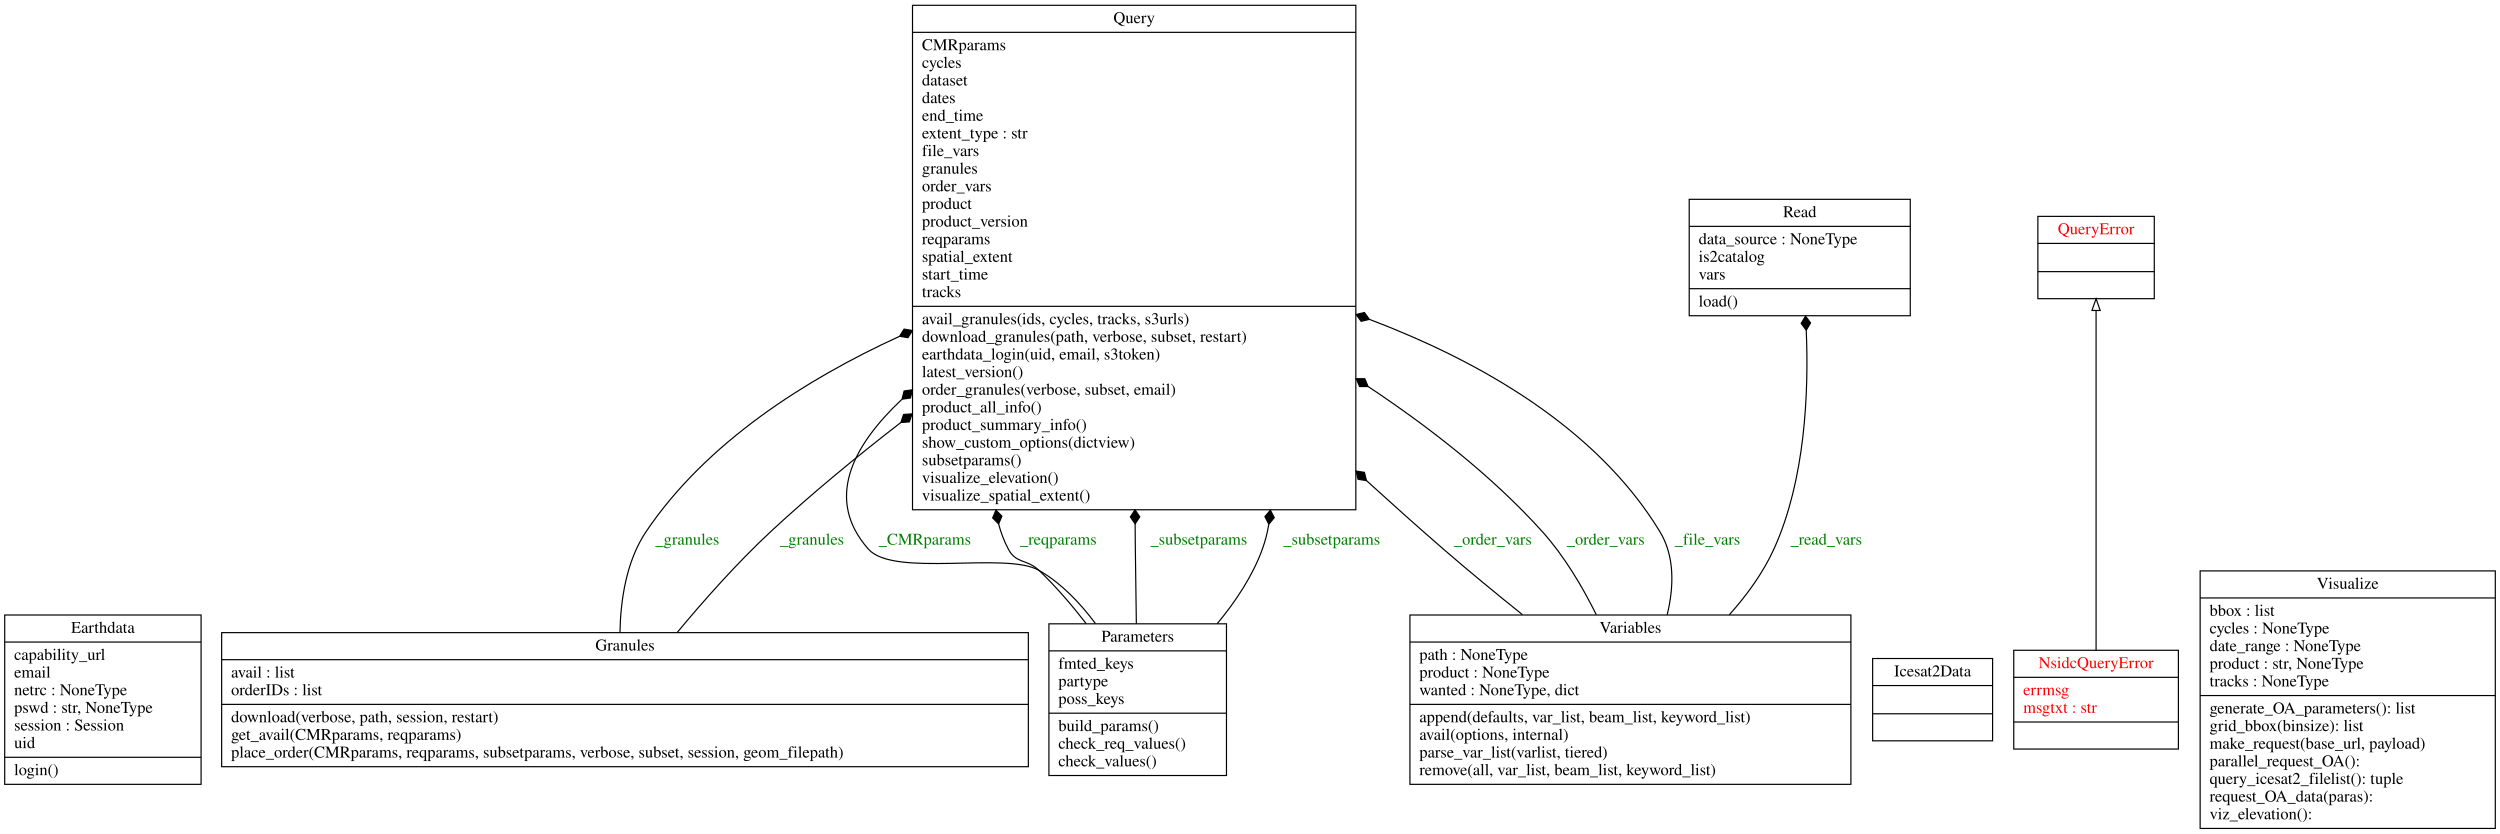
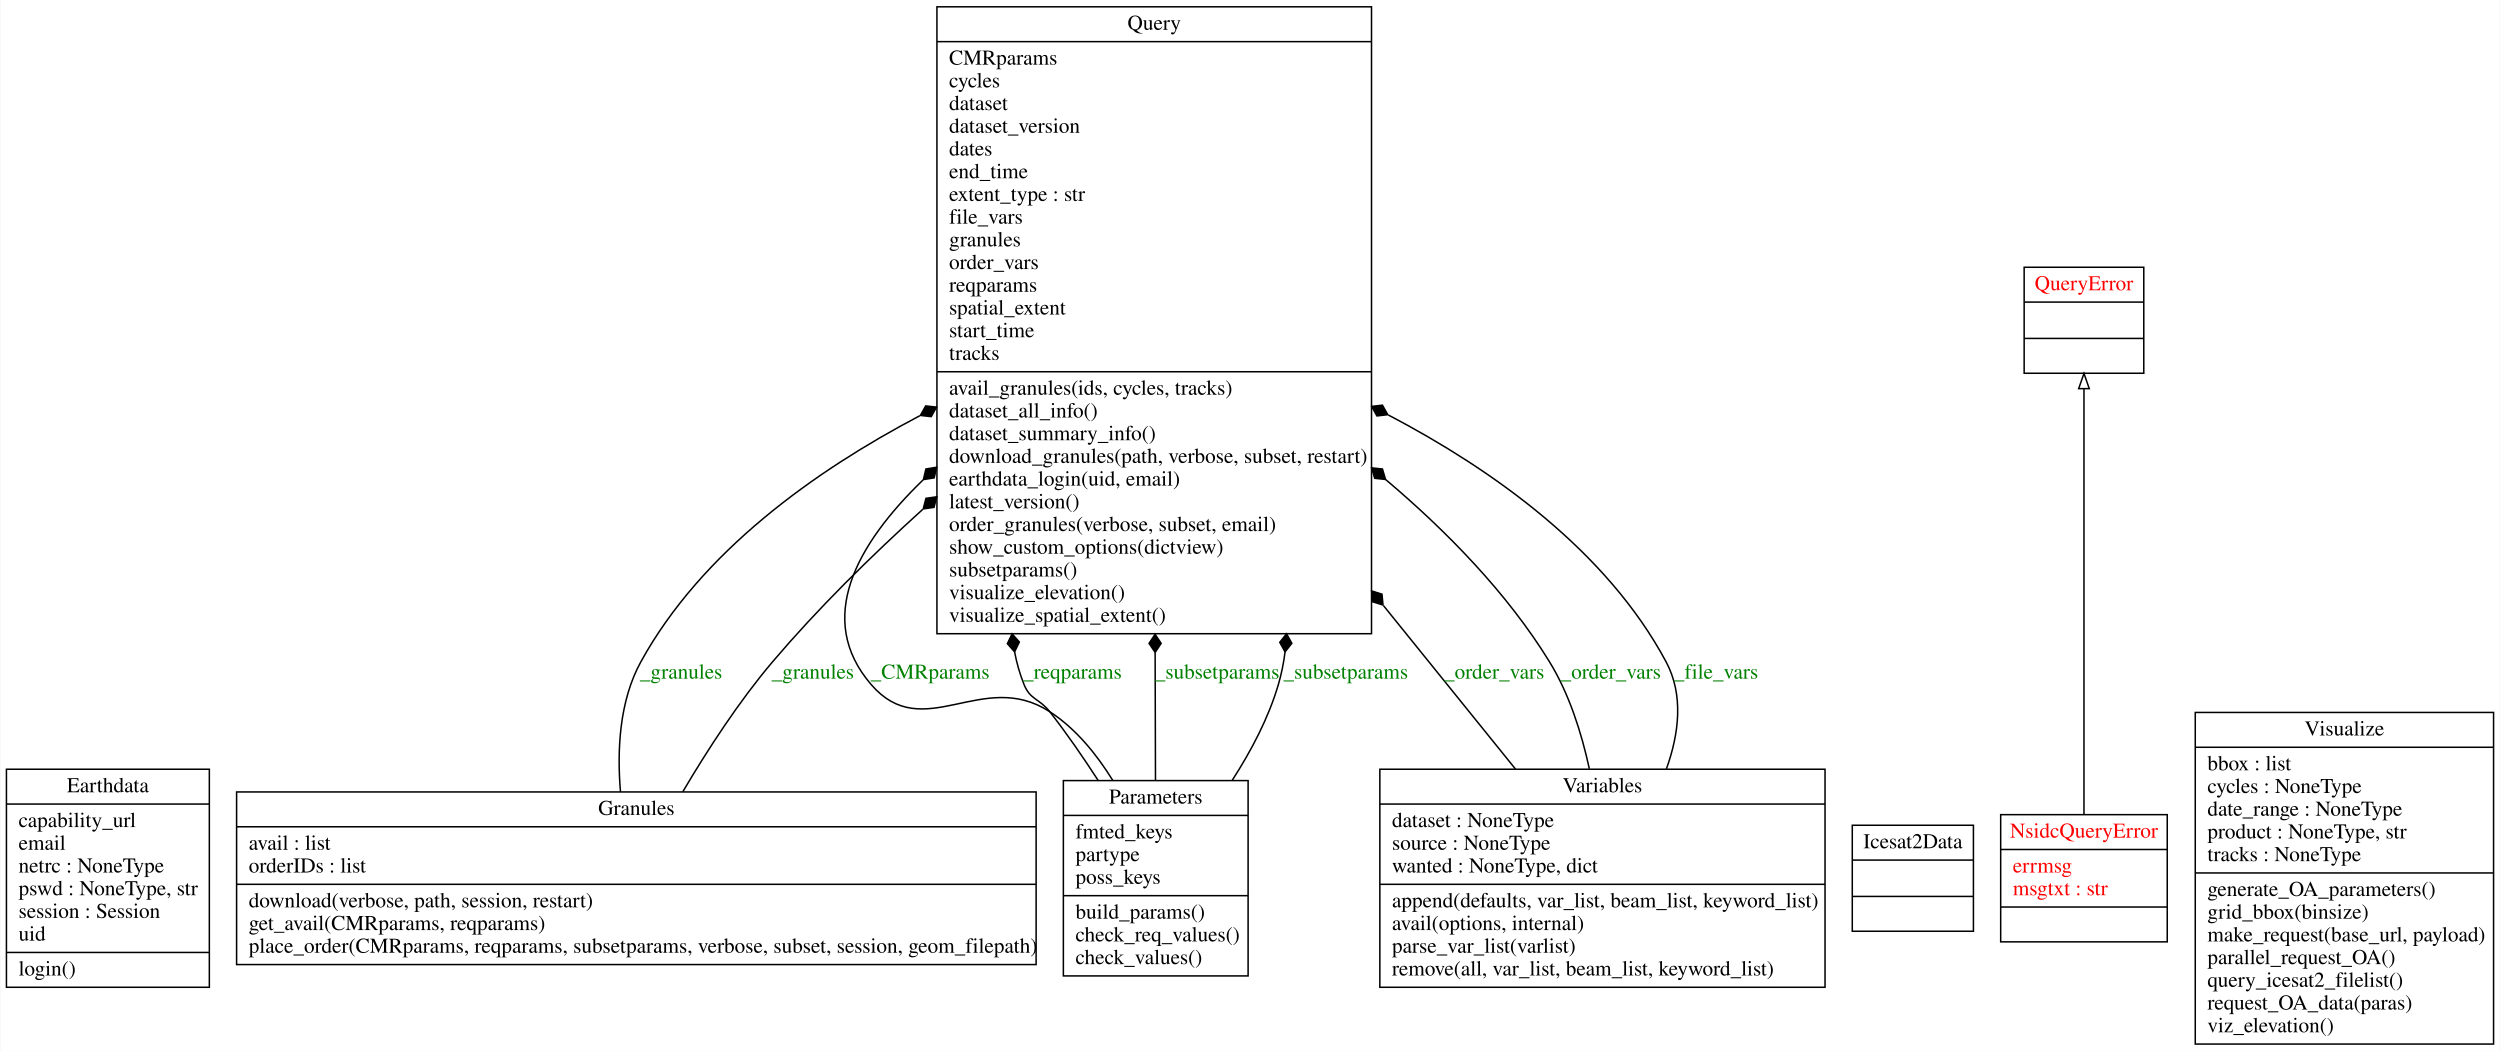
- <svg xmlns="http://www.w3.org/2000/svg" width="2126pt" height="709pt" viewBox="0.00 0.00 2126.00 709.00">
-   <g id="graph0" class="graph" transform="scale(1 1) rotate(0) translate(4 705)">
-     <polygon fill="white" stroke="transparent" points="-4,4 -4,-705 2122,-705 2122,4 -4,4" />
+ <svg xmlns="http://www.w3.org/2000/svg" width="1651pt" height="694pt" viewBox="0.00 0.00 1650.50 694.00">
+   <g id="graph0" class="graph" transform="scale(1 1) rotate(0) translate(4 690)">
+     <polygon fill="white" stroke="transparent" points="-4,4 -4,-690 1646.5,-690 1646.5,4 -4,4" />
    <g id="node1" class="node">
-       <polygon fill="none" stroke="black" points="0,-38 0,-182 167,-182 167,-38 0,-38" />
-       <text text-anchor="middle" x="83.5" y="-166.8" font-family="Times,serif" font-size="14.00">Earthdata</text>
-       <polyline fill="none" stroke="black" points="0,-159 167,-159 " />
+       <polygon fill="none" stroke="black" points="0,-38 0,-182 134,-182 134,-38 0,-38" />
+       <text text-anchor="middle" x="67" y="-166.8" font-family="Times,serif" font-size="14.00">Earthdata</text>
+       <polyline fill="none" stroke="black" points="0,-159 134,-159 " />
      <text text-anchor="start" x="8" y="-143.8" font-family="Times,serif" font-size="14.00">capability_url</text>
      <text text-anchor="start" x="8" y="-128.8" font-family="Times,serif" font-size="14.00">email</text>
      <text text-anchor="start" x="8" y="-113.8" font-family="Times,serif" font-size="14.00">netrc : NoneType</text>
-       <text text-anchor="start" x="8" y="-98.8" font-family="Times,serif" font-size="14.00">pswd : str, NoneType</text>
+       <text text-anchor="start" x="8" y="-98.8" font-family="Times,serif" font-size="14.00">pswd : NoneType, str</text>
      <text text-anchor="start" x="8" y="-83.8" font-family="Times,serif" font-size="14.00">session : Session</text>
      <text text-anchor="start" x="8" y="-68.8" font-family="Times,serif" font-size="14.00">uid</text>
-       <polyline fill="none" stroke="black" points="0,-61 167,-61 " />
+       <polyline fill="none" stroke="black" points="0,-61 134,-61 " />
      <text text-anchor="start" x="8" y="-45.8" font-family="Times,serif" font-size="14.00">login()</text>
    </g>
    <g id="node2" class="node">
-       <polygon fill="none" stroke="black" points="184.5,-53 184.5,-167 870.5,-167 870.5,-53 184.5,-53" />
-       <text text-anchor="middle" x="527.5" y="-151.8" font-family="Times,serif" font-size="14.00">Granules</text>
-       <polyline fill="none" stroke="black" points="184.5,-144 870.5,-144 " />
-       <text text-anchor="start" x="192.5" y="-128.8" font-family="Times,serif" font-size="14.00">avail : list</text>
-       <text text-anchor="start" x="192.5" y="-113.8" font-family="Times,serif" font-size="14.00">orderIDs : list</text>
-       <polyline fill="none" stroke="black" points="184.5,-106 870.5,-106 " />
-       <text text-anchor="start" x="192.5" y="-90.8" font-family="Times,serif" font-size="14.00">download(verbose, path, session, restart)</text>
-       <text text-anchor="start" x="192.5" y="-75.8" font-family="Times,serif" font-size="14.00">get_avail(CMRparams, reqparams)</text>
-       <text text-anchor="start" x="192.5" y="-60.8" font-family="Times,serif" font-size="14.00">place_order(CMRparams, reqparams, subsetparams, verbose, subset, session, geom_filepath)</text>
+       <polygon fill="none" stroke="black" points="152,-53 152,-167 680,-167 680,-53 152,-53" />
+       <text text-anchor="middle" x="416" y="-151.8" font-family="Times,serif" font-size="14.00">Granules</text>
+       <polyline fill="none" stroke="black" points="152,-144 680,-144 " />
+       <text text-anchor="start" x="160" y="-128.8" font-family="Times,serif" font-size="14.00">avail : list</text>
+       <text text-anchor="start" x="160" y="-113.8" font-family="Times,serif" font-size="14.00">orderIDs : list</text>
+       <polyline fill="none" stroke="black" points="152,-106 680,-106 " />
+       <text text-anchor="start" x="160" y="-90.8" font-family="Times,serif" font-size="14.00">download(verbose, path, session, restart)</text>
+       <text text-anchor="start" x="160" y="-75.8" font-family="Times,serif" font-size="14.00">get_avail(CMRparams, reqparams)</text>
+       <text text-anchor="start" x="160" y="-60.8" font-family="Times,serif" font-size="14.00">place_order(CMRparams, reqparams, subsetparams, verbose, subset, session, geom_filepath)</text>
    </g>
    <g id="node6" class="node">
-       <polygon fill="none" stroke="black" points="772,-271.5 772,-700.5 1149,-700.5 1149,-271.5 772,-271.5" />
-       <text text-anchor="middle" x="960.5" y="-685.3" font-family="Times,serif" font-size="14.00">Query</text>
-       <polyline fill="none" stroke="black" points="772,-677.5 1149,-677.5 " />
-       <text text-anchor="start" x="780" y="-662.3" font-family="Times,serif" font-size="14.00">CMRparams</text>
-       <text text-anchor="start" x="780" y="-647.3" font-family="Times,serif" font-size="14.00">cycles</text>
-       <text text-anchor="start" x="780" y="-632.3" font-family="Times,serif" font-size="14.00">dataset</text>
-       <text text-anchor="start" x="780" y="-617.3" font-family="Times,serif" font-size="14.00">dates</text>
-       <text text-anchor="start" x="780" y="-602.3" font-family="Times,serif" font-size="14.00">end_time</text>
-       <text text-anchor="start" x="780" y="-587.3" font-family="Times,serif" font-size="14.00">extent_type : str</text>
-       <text text-anchor="start" x="780" y="-572.3" font-family="Times,serif" font-size="14.00">file_vars</text>
-       <text text-anchor="start" x="780" y="-557.3" font-family="Times,serif" font-size="14.00">granules</text>
-       <text text-anchor="start" x="780" y="-542.3" font-family="Times,serif" font-size="14.00">order_vars</text>
-       <text text-anchor="start" x="780" y="-527.3" font-family="Times,serif" font-size="14.00">product</text>
-       <text text-anchor="start" x="780" y="-512.3" font-family="Times,serif" font-size="14.00">product_version</text>
-       <text text-anchor="start" x="780" y="-497.3" font-family="Times,serif" font-size="14.00">reqparams</text>
-       <text text-anchor="start" x="780" y="-482.3" font-family="Times,serif" font-size="14.00">spatial_extent</text>
-       <text text-anchor="start" x="780" y="-467.3" font-family="Times,serif" font-size="14.00">start_time</text>
-       <text text-anchor="start" x="780" y="-452.3" font-family="Times,serif" font-size="14.00">tracks</text>
-       <polyline fill="none" stroke="black" points="772,-444.5 1149,-444.5 " />
-       <text text-anchor="start" x="780" y="-429.3" font-family="Times,serif" font-size="14.00">avail_granules(ids, cycles, tracks, s3urls)</text>
-       <text text-anchor="start" x="780" y="-414.3" font-family="Times,serif" font-size="14.00">download_granules(path, verbose, subset, restart)</text>
-       <text text-anchor="start" x="780" y="-399.3" font-family="Times,serif" font-size="14.00">earthdata_login(uid, email, s3token)</text>
-       <text text-anchor="start" x="780" y="-384.3" font-family="Times,serif" font-size="14.00">latest_version()</text>
-       <text text-anchor="start" x="780" y="-369.3" font-family="Times,serif" font-size="14.00">order_granules(verbose, subset, email)</text>
-       <text text-anchor="start" x="780" y="-354.3" font-family="Times,serif" font-size="14.00">product_all_info()</text>
-       <text text-anchor="start" x="780" y="-339.3" font-family="Times,serif" font-size="14.00">product_summary_info()</text>
-       <text text-anchor="start" x="780" y="-324.3" font-family="Times,serif" font-size="14.00">show_custom_options(dictview)</text>
-       <text text-anchor="start" x="780" y="-309.3" font-family="Times,serif" font-size="14.00">subsetparams()</text>
-       <text text-anchor="start" x="780" y="-294.3" font-family="Times,serif" font-size="14.00">visualize_elevation()</text>
-       <text text-anchor="start" x="780" y="-279.3" font-family="Times,serif" font-size="14.00">visualize_spatial_extent()</text>
+       <polygon fill="none" stroke="black" points="614.5,-271.5 614.5,-685.5 901.5,-685.5 901.5,-271.5 614.5,-271.5" />
+       <text text-anchor="middle" x="758" y="-670.3" font-family="Times,serif" font-size="14.00">Query</text>
+       <polyline fill="none" stroke="black" points="614.5,-662.5 901.5,-662.5 " />
+       <text text-anchor="start" x="622.5" y="-647.3" font-family="Times,serif" font-size="14.00">CMRparams</text>
+       <text text-anchor="start" x="622.5" y="-632.3" font-family="Times,serif" font-size="14.00">cycles</text>
+       <text text-anchor="start" x="622.5" y="-617.3" font-family="Times,serif" font-size="14.00">dataset</text>
+       <text text-anchor="start" x="622.5" y="-602.3" font-family="Times,serif" font-size="14.00">dataset_version</text>
+       <text text-anchor="start" x="622.5" y="-587.3" font-family="Times,serif" font-size="14.00">dates</text>
+       <text text-anchor="start" x="622.5" y="-572.3" font-family="Times,serif" font-size="14.00">end_time</text>
+       <text text-anchor="start" x="622.5" y="-557.3" font-family="Times,serif" font-size="14.00">extent_type : str</text>
+       <text text-anchor="start" x="622.5" y="-542.3" font-family="Times,serif" font-size="14.00">file_vars</text>
+       <text text-anchor="start" x="622.5" y="-527.3" font-family="Times,serif" font-size="14.00">granules</text>
+       <text text-anchor="start" x="622.5" y="-512.3" font-family="Times,serif" font-size="14.00">order_vars</text>
+       <text text-anchor="start" x="622.5" y="-497.3" font-family="Times,serif" font-size="14.00">reqparams</text>
+       <text text-anchor="start" x="622.5" y="-482.3" font-family="Times,serif" font-size="14.00">spatial_extent</text>
+       <text text-anchor="start" x="622.5" y="-467.3" font-family="Times,serif" font-size="14.00">start_time</text>
+       <text text-anchor="start" x="622.5" y="-452.3" font-family="Times,serif" font-size="14.00">tracks</text>
+       <polyline fill="none" stroke="black" points="614.5,-444.5 901.5,-444.5 " />
+       <text text-anchor="start" x="622.5" y="-429.3" font-family="Times,serif" font-size="14.00">avail_granules(ids, cycles, tracks)</text>
+       <text text-anchor="start" x="622.5" y="-414.3" font-family="Times,serif" font-size="14.00">dataset_all_info()</text>
+       <text text-anchor="start" x="622.5" y="-399.3" font-family="Times,serif" font-size="14.00">dataset_summary_info()</text>
+       <text text-anchor="start" x="622.5" y="-384.3" font-family="Times,serif" font-size="14.00">download_granules(path, verbose, subset, restart)</text>
+       <text text-anchor="start" x="622.5" y="-369.3" font-family="Times,serif" font-size="14.00">earthdata_login(uid, email)</text>
+       <text text-anchor="start" x="622.5" y="-354.3" font-family="Times,serif" font-size="14.00">latest_version()</text>
+       <text text-anchor="start" x="622.5" y="-339.3" font-family="Times,serif" font-size="14.00">order_granules(verbose, subset, email)</text>
+       <text text-anchor="start" x="622.5" y="-324.3" font-family="Times,serif" font-size="14.00">show_custom_options(dictview)</text>
+       <text text-anchor="start" x="622.5" y="-309.3" font-family="Times,serif" font-size="14.00">subsetparams()</text>
+       <text text-anchor="start" x="622.5" y="-294.3" font-family="Times,serif" font-size="14.00">visualize_elevation()</text>
+       <text text-anchor="start" x="622.5" y="-279.3" font-family="Times,serif" font-size="14.00">visualize_spatial_extent()</text>
+     </g>
+     <g id="edge2" class="edge">
+       <path fill="none" stroke="black" d="M405.52,-167.05C403.18,-194.53 404.78,-227.19 419,-253 459.09,-325.78 533.98,-379.09 603.19,-415.45" />
+       <polygon fill="black" stroke="black" points="603.57,-415.65 610.74,-414.84 614.24,-421.14 607.08,-421.95 603.57,-415.65" />
+       <text text-anchor="middle" x="445.5" y="-241.8" font-family="Times,serif" font-size="14.00" fill="green">_granules</text>
+     </g>
+     <g id="edge3" class="edge">
+       <path fill="none" stroke="black" d="M446.63,-167.07C462.67,-194.25 483.61,-226.64 506,-253 535.68,-287.95 570.76,-322.51 605.17,-353.66" />
+       <polygon fill="black" stroke="black" points="605.45,-353.91 612.58,-354.94 614.37,-361.92 607.24,-360.89 605.45,-353.91" />
+       <text text-anchor="middle" x="532.5" y="-241.8" font-family="Times,serif" font-size="14.00" fill="green">_granules</text>
+     </g>
+     <g id="node3" class="node">
+       <polygon fill="none" stroke="black" points="1219,-75 1219,-145 1299,-145 1299,-75 1219,-75" />
+       <text text-anchor="middle" x="1259" y="-129.8" font-family="Times,serif" font-size="14.00">Icesat2Data</text>
+       <polyline fill="none" stroke="black" points="1219,-122 1299,-122 " />
+       <polyline fill="none" stroke="black" points="1219,-98 1299,-98 " />
+       <text text-anchor="middle" x="1259" y="-82.8" font-family="Times,serif" font-size="14.00"> </text>
+     </g>
+     <g id="node4" class="node">
+       <polygon fill="none" stroke="black" points="1317,-68 1317,-152 1427,-152 1427,-68 1317,-68" />
+       <text text-anchor="middle" x="1372" y="-136.8" font-family="Times,serif" font-size="14.00" fill="red">NsidcQueryError</text>
+       <polyline fill="none" stroke="black" points="1317,-129 1427,-129 " />
+       <text text-anchor="start" x="1325" y="-113.8" font-family="Times,serif" font-size="14.00" fill="red">errmsg</text>
+       <text text-anchor="start" x="1325" y="-98.8" font-family="Times,serif" font-size="14.00" fill="red">msgtxt : str</text>
+       <polyline fill="none" stroke="black" points="1317,-91 1427,-91 " />
+       <text text-anchor="middle" x="1372" y="-75.8" font-family="Times,serif" font-size="14.00" fill="red"> </text>
+     </g>
+     <g id="node7" class="node">
+       <polygon fill="none" stroke="black" points="1332.5,-443.5 1332.5,-513.5 1411.5,-513.5 1411.5,-443.5 1332.5,-443.5" />
+       <text text-anchor="middle" x="1372" y="-498.3" font-family="Times,serif" font-size="14.00" fill="red">QueryError</text>
+       <polyline fill="none" stroke="black" points="1332.5,-490.5 1411.5,-490.5 " />
+       <polyline fill="none" stroke="black" points="1332.5,-466.5 1411.5,-466.5 " />
+       <text text-anchor="middle" x="1372" y="-451.3" font-family="Times,serif" font-size="14.00" fill="red"> </text>
+     </g>
+     <g id="edge1" class="edge">
+       <path fill="none" stroke="black" d="M1372,-152.33C1372,-221.92 1372,-361.86 1372,-433.32" />
+       <polygon fill="none" stroke="black" points="1368.5,-433.35 1372,-443.35 1375.5,-433.35 1368.5,-433.35" />
+     </g>
+     <g id="node5" class="node">
+       <polygon fill="none" stroke="black" points="698,-45.5 698,-174.5 820,-174.5 820,-45.5 698,-45.5" />
+       <text text-anchor="middle" x="759" y="-159.3" font-family="Times,serif" font-size="14.00">Parameters</text>
+       <polyline fill="none" stroke="black" points="698,-151.5 820,-151.5 " />
+       <text text-anchor="start" x="706" y="-136.3" font-family="Times,serif" font-size="14.00">fmted_keys</text>
+       <text text-anchor="start" x="706" y="-121.3" font-family="Times,serif" font-size="14.00">partype</text>
+       <text text-anchor="start" x="706" y="-106.3" font-family="Times,serif" font-size="14.00">poss_keys</text>
+       <polyline fill="none" stroke="black" points="698,-98.5 820,-98.5 " />
+       <text text-anchor="start" x="706" y="-83.3" font-family="Times,serif" font-size="14.00">build_params()</text>
+       <text text-anchor="start" x="706" y="-68.3" font-family="Times,serif" font-size="14.00">check_req_values()</text>
+       <text text-anchor="start" x="706" y="-53.3" font-family="Times,serif" font-size="14.00">check_values()</text>
+     </g>
+     <g id="edge4" class="edge">
+       <path fill="none" stroke="black" d="M730.64,-174.59C719.98,-191.87 706.17,-208.86 689,-220 644.5,-248.88 605.57,-197.76 571,-238 533.94,-281.14 561.26,-330.42 605.31,-373.02" />
+       <polygon fill="black" stroke="black" points="605.56,-373.26 612.68,-374.43 614.33,-381.45 607.21,-380.28 605.56,-373.26" />
+       <text text-anchor="middle" x="610" y="-241.8" font-family="Times,serif" font-size="14.00" fill="green">_CMRparams</text>
+     </g>
+     <g id="edge5" class="edge">
+       <path fill="none" stroke="black" d="M720.95,-174.63C711.08,-189.87 700.09,-205.83 689,-220 682.22,-228.67 676.07,-227.77 672,-238 669.2,-245.05 667.15,-252.24 665.79,-259.51" />
+       <polygon fill="black" stroke="black" points="665.79,-259.51 668.93,-266 664.15,-271.4 661,-264.91 665.79,-259.51" />
+       <text text-anchor="middle" x="704" y="-241.8" font-family="Times,serif" font-size="14.00" fill="green">_reqparams</text>
    </g>
    <g id="edge6" class="edge">
-       <path fill="none" stroke="black" d="M523.21,-167.02C523.74,-194.99 528.68,-228.07 545.5,-253 596.65,-328.81 681.25,-382.45 760.77,-418.92" />
-       <polygon fill="black" stroke="black" points="761.01,-419.02 768.13,-417.84 771.96,-423.95 764.84,-425.13 761.01,-419.02" />
-       <text text-anchor="middle" x="580.5" y="-241.8" font-family="Times,serif" font-size="14.00" fill="green">_granules</text>
+       <path fill="none" stroke="black" d="M758.83,-174.84C758.76,-199.1 758.68,-228.31 758.6,-258.88" />
+       <polygon fill="black" stroke="black" points="758.6,-259.12 762.58,-265.13 758.56,-271.12 754.58,-265.11 758.6,-259.12" />
+       <text text-anchor="middle" x="799.5" y="-241.8" font-family="Times,serif" font-size="14.00" fill="green">_subsetparams</text>
    </g>
    <g id="edge7" class="edge">
-       <path fill="none" stroke="black" d="M571.8,-167.05C594.4,-194.22 623.08,-226.61 651.5,-253 685.71,-284.77 724.16,-316.42 762.02,-345.66" />
-       <polygon fill="black" stroke="black" points="762.11,-345.73 769.3,-346.21 771.62,-353.04 764.43,-352.56 762.11,-345.73" />
-       <text text-anchor="middle" x="686.5" y="-241.8" font-family="Times,serif" font-size="14.00" fill="green">_granules</text>
-     </g>
-     <g id="node3" class="node">
-       <polygon fill="none" stroke="black" points="1588.5,-75 1588.5,-145 1690.5,-145 1690.5,-75 1588.5,-75" />
-       <text text-anchor="middle" x="1639.5" y="-129.8" font-family="Times,serif" font-size="14.00">Icesat2Data</text>
-       <polyline fill="none" stroke="black" points="1588.5,-122 1690.5,-122 " />
-       <polyline fill="none" stroke="black" points="1588.5,-98 1690.5,-98 " />
-       <text text-anchor="middle" x="1639.5" y="-82.8" font-family="Times,serif" font-size="14.00"> </text>
-     </g>
-     <g id="node4" class="node">
-       <polygon fill="none" stroke="black" points="1708.5,-68 1708.5,-152 1848.5,-152 1848.5,-68 1708.5,-68" />
-       <text text-anchor="middle" x="1778.5" y="-136.8" font-family="Times,serif" font-size="14.00" fill="red">NsidcQueryError</text>
-       <polyline fill="none" stroke="black" points="1708.5,-129 1848.5,-129 " />
-       <text text-anchor="start" x="1716.5" y="-113.8" font-family="Times,serif" font-size="14.00" fill="red">errmsg</text>
-       <text text-anchor="start" x="1716.5" y="-98.8" font-family="Times,serif" font-size="14.00" fill="red">msgtxt : str</text>
-       <polyline fill="none" stroke="black" points="1708.5,-91 1848.5,-91 " />
-       <text text-anchor="middle" x="1778.5" y="-75.8" font-family="Times,serif" font-size="14.00" fill="red"> </text>
-     </g>
-     <g id="node7" class="node">
-       <polygon fill="none" stroke="black" points="1729,-451 1729,-521 1828,-521 1828,-451 1729,-451" />
-       <text text-anchor="middle" x="1778.5" y="-505.8" font-family="Times,serif" font-size="14.00" fill="red">QueryError</text>
-       <polyline fill="none" stroke="black" points="1729,-498 1828,-498 " />
-       <polyline fill="none" stroke="black" points="1729,-474 1828,-474 " />
-       <text text-anchor="middle" x="1778.5" y="-458.8" font-family="Times,serif" font-size="14.00" fill="red"> </text>
-     </g>
-     <g id="edge1" class="edge">
-       <path fill="none" stroke="black" d="M1778.5,-152.09C1778.5,-222.99 1778.5,-367.69 1778.5,-440.73" />
-       <polygon fill="none" stroke="black" points="1775,-440.97 1778.5,-450.97 1782,-440.97 1775,-440.97" />
-     </g>
-     <g id="node5" class="node">
-       <polygon fill="none" stroke="black" points="888,-45.5 888,-174.5 1039,-174.5 1039,-45.5 888,-45.5" />
-       <text text-anchor="middle" x="963.5" y="-159.3" font-family="Times,serif" font-size="14.00">Parameters</text>
-       <polyline fill="none" stroke="black" points="888,-151.5 1039,-151.5 " />
-       <text text-anchor="start" x="896" y="-136.3" font-family="Times,serif" font-size="14.00">fmted_keys</text>
-       <text text-anchor="start" x="896" y="-121.3" font-family="Times,serif" font-size="14.00">partype</text>
-       <text text-anchor="start" x="896" y="-106.3" font-family="Times,serif" font-size="14.00">poss_keys</text>
-       <polyline fill="none" stroke="black" points="888,-98.5 1039,-98.5 " />
-       <text text-anchor="start" x="896" y="-83.3" font-family="Times,serif" font-size="14.00">build_params()</text>
-       <text text-anchor="start" x="896" y="-68.3" font-family="Times,serif" font-size="14.00">check_req_values()</text>
-       <text text-anchor="start" x="896" y="-53.3" font-family="Times,serif" font-size="14.00">check_values()</text>
-     </g>
-     <g id="edge2" class="edge">
-       <path fill="none" stroke="black" d="M927.54,-174.75C914.63,-192.14 898.48,-209.16 879.5,-220 851.3,-236.1 756,-213.67 734.5,-238 697.51,-279.87 720.16,-325.12 762.88,-365.31" />
-       <polygon fill="black" stroke="black" points="763.08,-365.5 770.22,-366.56 771.99,-373.55 764.85,-372.49 763.08,-365.5" />
-       <text text-anchor="middle" x="782.5" y="-241.8" font-family="Times,serif" font-size="14.00" fill="green">_CMRparams</text>
-     </g>
-     <g id="edge3" class="edge">
-       <path fill="none" stroke="black" d="M919.74,-174.63C907.59,-190.28 893.79,-206.42 879.5,-220 869.31,-229.68 860.02,-225.55 853.5,-238 849.84,-244.98 847.13,-252.11 845.26,-259.34" />
-       <polygon fill="black" stroke="black" points="845.24,-259.41 848.01,-266.07 842.93,-271.19 840.16,-264.53 845.24,-259.41" />
-       <text text-anchor="middle" x="896" y="-241.8" font-family="Times,serif" font-size="14.00" fill="green">_reqparams</text>
-     </g>
-     <g id="edge4" class="edge">
-       <path fill="none" stroke="black" d="M962.35,-174.63C962.03,-194.88 961.7,-217.38 961.5,-238 961.43,-245 961.37,-252.12 961.31,-259.31" />
-       <polygon fill="black" stroke="black" points="961.3,-259.46 965.26,-265.49 961.21,-271.46 957.26,-265.43 961.3,-259.46" />
-       <text text-anchor="middle" x="1015.5" y="-241.8" font-family="Times,serif" font-size="14.00" fill="green">_subsetparams</text>
-     </g>
-     <g id="edge5" class="edge">
-       <path fill="none" stroke="black" d="M1031.07,-174.57C1046.7,-193.34 1061.18,-215.05 1069.5,-238 1072.03,-244.99 1073.83,-252.06 1074.98,-259.17" />
-       <polygon fill="black" stroke="black" points="1074.99,-259.25 1079.63,-264.77 1076.32,-271.18 1071.68,-265.66 1074.99,-259.25" />
-       <text text-anchor="middle" x="1128.5" y="-241.8" font-family="Times,serif" font-size="14.00" fill="green">_subsetparams</text>
+       <path fill="none" stroke="black" d="M809.54,-174.75C821.97,-194 833.55,-215.91 840,-238 842.05,-245.03 843.49,-252.15 844.38,-259.34" />
+       <polygon fill="black" stroke="black" points="844.39,-259.51 848.88,-265.16 845.38,-271.47 840.9,-265.82 844.39,-259.51" />
+       <text text-anchor="middle" x="884.5" y="-241.8" font-family="Times,serif" font-size="14.00" fill="green">_subsetparams</text>
    </g>
    <g id="node8" class="node">
-       <polygon fill="none" stroke="black" points="1432.5,-436.5 1432.5,-535.5 1620.5,-535.5 1620.5,-436.5 1432.5,-436.5" />
-       <text text-anchor="middle" x="1526.5" y="-520.3" font-family="Times,serif" font-size="14.00">Read</text>
-       <polyline fill="none" stroke="black" points="1432.5,-512.5 1620.5,-512.5 " />
-       <text text-anchor="start" x="1440.5" y="-497.3" font-family="Times,serif" font-size="14.00">data_source : NoneType</text>
-       <text text-anchor="start" x="1440.5" y="-482.3" font-family="Times,serif" font-size="14.00">is2catalog</text>
-       <text text-anchor="start" x="1440.5" y="-467.3" font-family="Times,serif" font-size="14.00">vars</text>
-       <polyline fill="none" stroke="black" points="1432.5,-459.5 1620.5,-459.5 " />
-       <text text-anchor="start" x="1440.5" y="-444.3" font-family="Times,serif" font-size="14.00">load()</text>
+       <polygon fill="none" stroke="black" points="907,-38 907,-182 1201,-182 1201,-38 907,-38" />
+       <text text-anchor="middle" x="1054" y="-166.8" font-family="Times,serif" font-size="14.00">Variables</text>
+       <polyline fill="none" stroke="black" points="907,-159 1201,-159 " />
+       <text text-anchor="start" x="915" y="-143.8" font-family="Times,serif" font-size="14.00">dataset : NoneType</text>
+       <text text-anchor="start" x="915" y="-128.8" font-family="Times,serif" font-size="14.00">source : NoneType</text>
+       <text text-anchor="start" x="915" y="-113.8" font-family="Times,serif" font-size="14.00">wanted : NoneType, dict</text>
+       <polyline fill="none" stroke="black" points="907,-106 1201,-106 " />
+       <text text-anchor="start" x="915" y="-90.8" font-family="Times,serif" font-size="14.00">append(defaults, var_list, beam_list, keyword_list)</text>
+       <text text-anchor="start" x="915" y="-75.8" font-family="Times,serif" font-size="14.00">avail(options, internal)</text>
+       <text text-anchor="start" x="915" y="-60.8" font-family="Times,serif" font-size="14.00">parse_var_list(varlist)</text>
+       <text text-anchor="start" x="915" y="-45.8" font-family="Times,serif" font-size="14.00">remove(all, var_list, beam_list, keyword_list)</text>
+     </g>
+     <g id="edge8" class="edge">
+       <path fill="none" stroke="black" d="M996.58,-182.1C971.39,-213.28 940.52,-251.51 909.45,-289.98" />
+       <polygon fill="black" stroke="black" points="909.08,-290.43 908.43,-297.61 901.54,-299.77 902.2,-292.59 909.08,-290.43" />
+       <text text-anchor="middle" x="982.5" y="-241.8" font-family="Times,serif" font-size="14.00" fill="green">_order_vars</text>
+     </g>
+     <g id="edge9" class="edge">
+       <path fill="none" stroke="black" d="M1045.35,-182.28C1040.21,-206.02 1032.03,-231.8 1019,-253 991.2,-298.23 951.27,-339.11 910.97,-373.2" />
+       <polygon fill="black" stroke="black" points="910.77,-373.36 908.72,-380.28 901.55,-381.04 903.6,-374.13 910.77,-373.36" />
+       <text text-anchor="middle" x="1059.5" y="-241.8" font-family="Times,serif" font-size="14.00" fill="green">_order_vars</text>
+     </g>
+     <g id="edge10" class="edge">
+       <path fill="none" stroke="black" d="M1096.25,-182.22C1104.64,-205.58 1107.72,-231.14 1096,-253 1056.73,-326.22 981.91,-379.62 912.62,-415.93" />
+       <polygon fill="black" stroke="black" points="912.23,-416.13 908.72,-422.43 901.56,-421.61 905.07,-415.31 912.23,-416.13" />
+       <text text-anchor="middle" x="1129" y="-241.8" font-family="Times,serif" font-size="14.00" fill="green">_file_vars</text>
    </g>
    <g id="node9" class="node">
-       <polygon fill="none" stroke="black" points="1195,-38 1195,-182 1570,-182 1570,-38 1195,-38" />
-       <text text-anchor="middle" x="1382.5" y="-166.8" font-family="Times,serif" font-size="14.00">Variables</text>
-       <polyline fill="none" stroke="black" points="1195,-159 1570,-159 " />
-       <text text-anchor="start" x="1203" y="-143.8" font-family="Times,serif" font-size="14.00">path : NoneType</text>
-       <text text-anchor="start" x="1203" y="-128.8" font-family="Times,serif" font-size="14.00">product : NoneType</text>
-       <text text-anchor="start" x="1203" y="-113.8" font-family="Times,serif" font-size="14.00">wanted : NoneType, dict</text>
-       <polyline fill="none" stroke="black" points="1195,-106 1570,-106 " />
-       <text text-anchor="start" x="1203" y="-90.8" font-family="Times,serif" font-size="14.00">append(defaults, var_list, beam_list, keyword_list)</text>
-       <text text-anchor="start" x="1203" y="-75.8" font-family="Times,serif" font-size="14.00">avail(options, internal)</text>
-       <text text-anchor="start" x="1203" y="-60.8" font-family="Times,serif" font-size="14.00">parse_var_list(varlist, tiered)</text>
-       <text text-anchor="start" x="1203" y="-45.8" font-family="Times,serif" font-size="14.00">remove(all, var_list, beam_list, keyword_list)</text>
-     </g>
-     <g id="edge8" class="edge">
-       <path fill="none" stroke="black" d="M1290.66,-182.3C1268.4,-200.15 1244.86,-219.49 1223.5,-238 1202.07,-256.57 1180,-276.29 1158.18,-296.18" />
-       <polygon fill="black" stroke="black" points="1158.04,-296.31 1156.31,-303.31 1149.18,-304.41 1150.91,-297.41 1158.04,-296.31" />
-       <text text-anchor="middle" x="1265.5" y="-241.8" font-family="Times,serif" font-size="14.00" fill="green">_order_vars</text>
-     </g>
-     <g id="edge9" class="edge">
-       <path fill="none" stroke="black" d="M1353.51,-182.22C1341.54,-206.36 1326.08,-232.4 1307.5,-253 1265.33,-299.77 1211.81,-341.52 1159.5,-376.27" />
-       <polygon fill="black" stroke="black" points="1159.43,-376.31 1156.61,-382.95 1149.4,-382.9 1152.22,-376.26 1159.43,-376.31" />
-       <text text-anchor="middle" x="1361.5" y="-241.8" font-family="Times,serif" font-size="14.00" fill="green">_order_vars</text>
-     </g>
-     <g id="edge10" class="edge">
-       <path fill="none" stroke="black" d="M1413.78,-182.18C1419.55,-206.05 1420.3,-231.93 1407.5,-253 1353.4,-342.03 1252.82,-398.45 1160.75,-433.32" />
-       <polygon fill="black" stroke="black" points="1160.53,-433.4 1156.3,-439.24 1149.28,-437.57 1153.52,-431.73 1160.53,-433.4" />
-       <text text-anchor="middle" x="1448" y="-241.8" font-family="Times,serif" font-size="14.00" fill="green">_file_vars</text>
-     </g>
-     <g id="edge11" class="edge">
-       <path fill="none" stroke="black" d="M1466.54,-182.11C1481.55,-198.89 1495.32,-217.82 1504.5,-238 1531.41,-297.13 1534.24,-372.37 1532.03,-424.19" />
-       <polygon fill="black" stroke="black" points="1532.03,-424.2 1535.71,-430.39 1531.41,-436.18 1527.72,-429.98 1532.03,-424.2" />
-       <text text-anchor="middle" x="1549" y="-241.8" font-family="Times,serif" font-size="14.00" fill="green">_read_vars</text>
-     </g>
-     <g id="node10" class="node">
-       <polygon fill="none" stroke="black" points="1867,-0.5 1867,-219.5 2118,-219.5 2118,-0.5 1867,-0.5" />
-       <text text-anchor="middle" x="1992.5" y="-204.3" font-family="Times,serif" font-size="14.00">Visualize</text>
-       <polyline fill="none" stroke="black" points="1867,-196.5 2118,-196.5 " />
-       <text text-anchor="start" x="1875" y="-181.3" font-family="Times,serif" font-size="14.00">bbox : list</text>
-       <text text-anchor="start" x="1875" y="-166.3" font-family="Times,serif" font-size="14.00">cycles : NoneType</text>
-       <text text-anchor="start" x="1875" y="-151.3" font-family="Times,serif" font-size="14.00">date_range : NoneType</text>
-       <text text-anchor="start" x="1875" y="-136.3" font-family="Times,serif" font-size="14.00">product : str, NoneType</text>
-       <text text-anchor="start" x="1875" y="-121.3" font-family="Times,serif" font-size="14.00">tracks : NoneType</text>
-       <polyline fill="none" stroke="black" points="1867,-113.5 2118,-113.5 " />
-       <text text-anchor="start" x="1875" y="-98.3" font-family="Times,serif" font-size="14.00">generate_OA_parameters(): list</text>
-       <text text-anchor="start" x="1875" y="-83.3" font-family="Times,serif" font-size="14.00">grid_bbox(binsize): list</text>
-       <text text-anchor="start" x="1875" y="-68.3" font-family="Times,serif" font-size="14.00">make_request(base_url, payload)</text>
-       <text text-anchor="start" x="1875" y="-53.3" font-family="Times,serif" font-size="14.00">parallel_request_OA(): </text>
-       <text text-anchor="start" x="1875" y="-38.3" font-family="Times,serif" font-size="14.00">query_icesat2_filelist(): tuple</text>
-       <text text-anchor="start" x="1875" y="-23.3" font-family="Times,serif" font-size="14.00">request_OA_data(paras): </text>
-       <text text-anchor="start" x="1875" y="-8.3" font-family="Times,serif" font-size="14.00">viz_elevation(): </text>
+       <polygon fill="none" stroke="black" points="1445.5,-0.5 1445.5,-219.5 1642.5,-219.5 1642.5,-0.5 1445.5,-0.5" />
+       <text text-anchor="middle" x="1544" y="-204.3" font-family="Times,serif" font-size="14.00">Visualize</text>
+       <polyline fill="none" stroke="black" points="1445.5,-196.5 1642.5,-196.5 " />
+       <text text-anchor="start" x="1453.5" y="-181.3" font-family="Times,serif" font-size="14.00">bbox : list</text>
+       <text text-anchor="start" x="1453.5" y="-166.3" font-family="Times,serif" font-size="14.00">cycles : NoneType</text>
+       <text text-anchor="start" x="1453.5" y="-151.3" font-family="Times,serif" font-size="14.00">date_range : NoneType</text>
+       <text text-anchor="start" x="1453.5" y="-136.3" font-family="Times,serif" font-size="14.00">product : NoneType, str</text>
+       <text text-anchor="start" x="1453.5" y="-121.3" font-family="Times,serif" font-size="14.00">tracks : NoneType</text>
+       <polyline fill="none" stroke="black" points="1445.5,-113.5 1642.5,-113.5 " />
+       <text text-anchor="start" x="1453.5" y="-98.3" font-family="Times,serif" font-size="14.00">generate_OA_parameters()</text>
+       <text text-anchor="start" x="1453.5" y="-83.3" font-family="Times,serif" font-size="14.00">grid_bbox(binsize)</text>
+       <text text-anchor="start" x="1453.5" y="-68.3" font-family="Times,serif" font-size="14.00">make_request(base_url, payload)</text>
+       <text text-anchor="start" x="1453.5" y="-53.3" font-family="Times,serif" font-size="14.00">parallel_request_OA()</text>
+       <text text-anchor="start" x="1453.5" y="-38.3" font-family="Times,serif" font-size="14.00">query_icesat2_filelist()</text>
+       <text text-anchor="start" x="1453.5" y="-23.3" font-family="Times,serif" font-size="14.00">request_OA_data(paras)</text>
+       <text text-anchor="start" x="1453.5" y="-8.3" font-family="Times,serif" font-size="14.00">viz_elevation()</text>
    </g>
  </g>
</svg>
